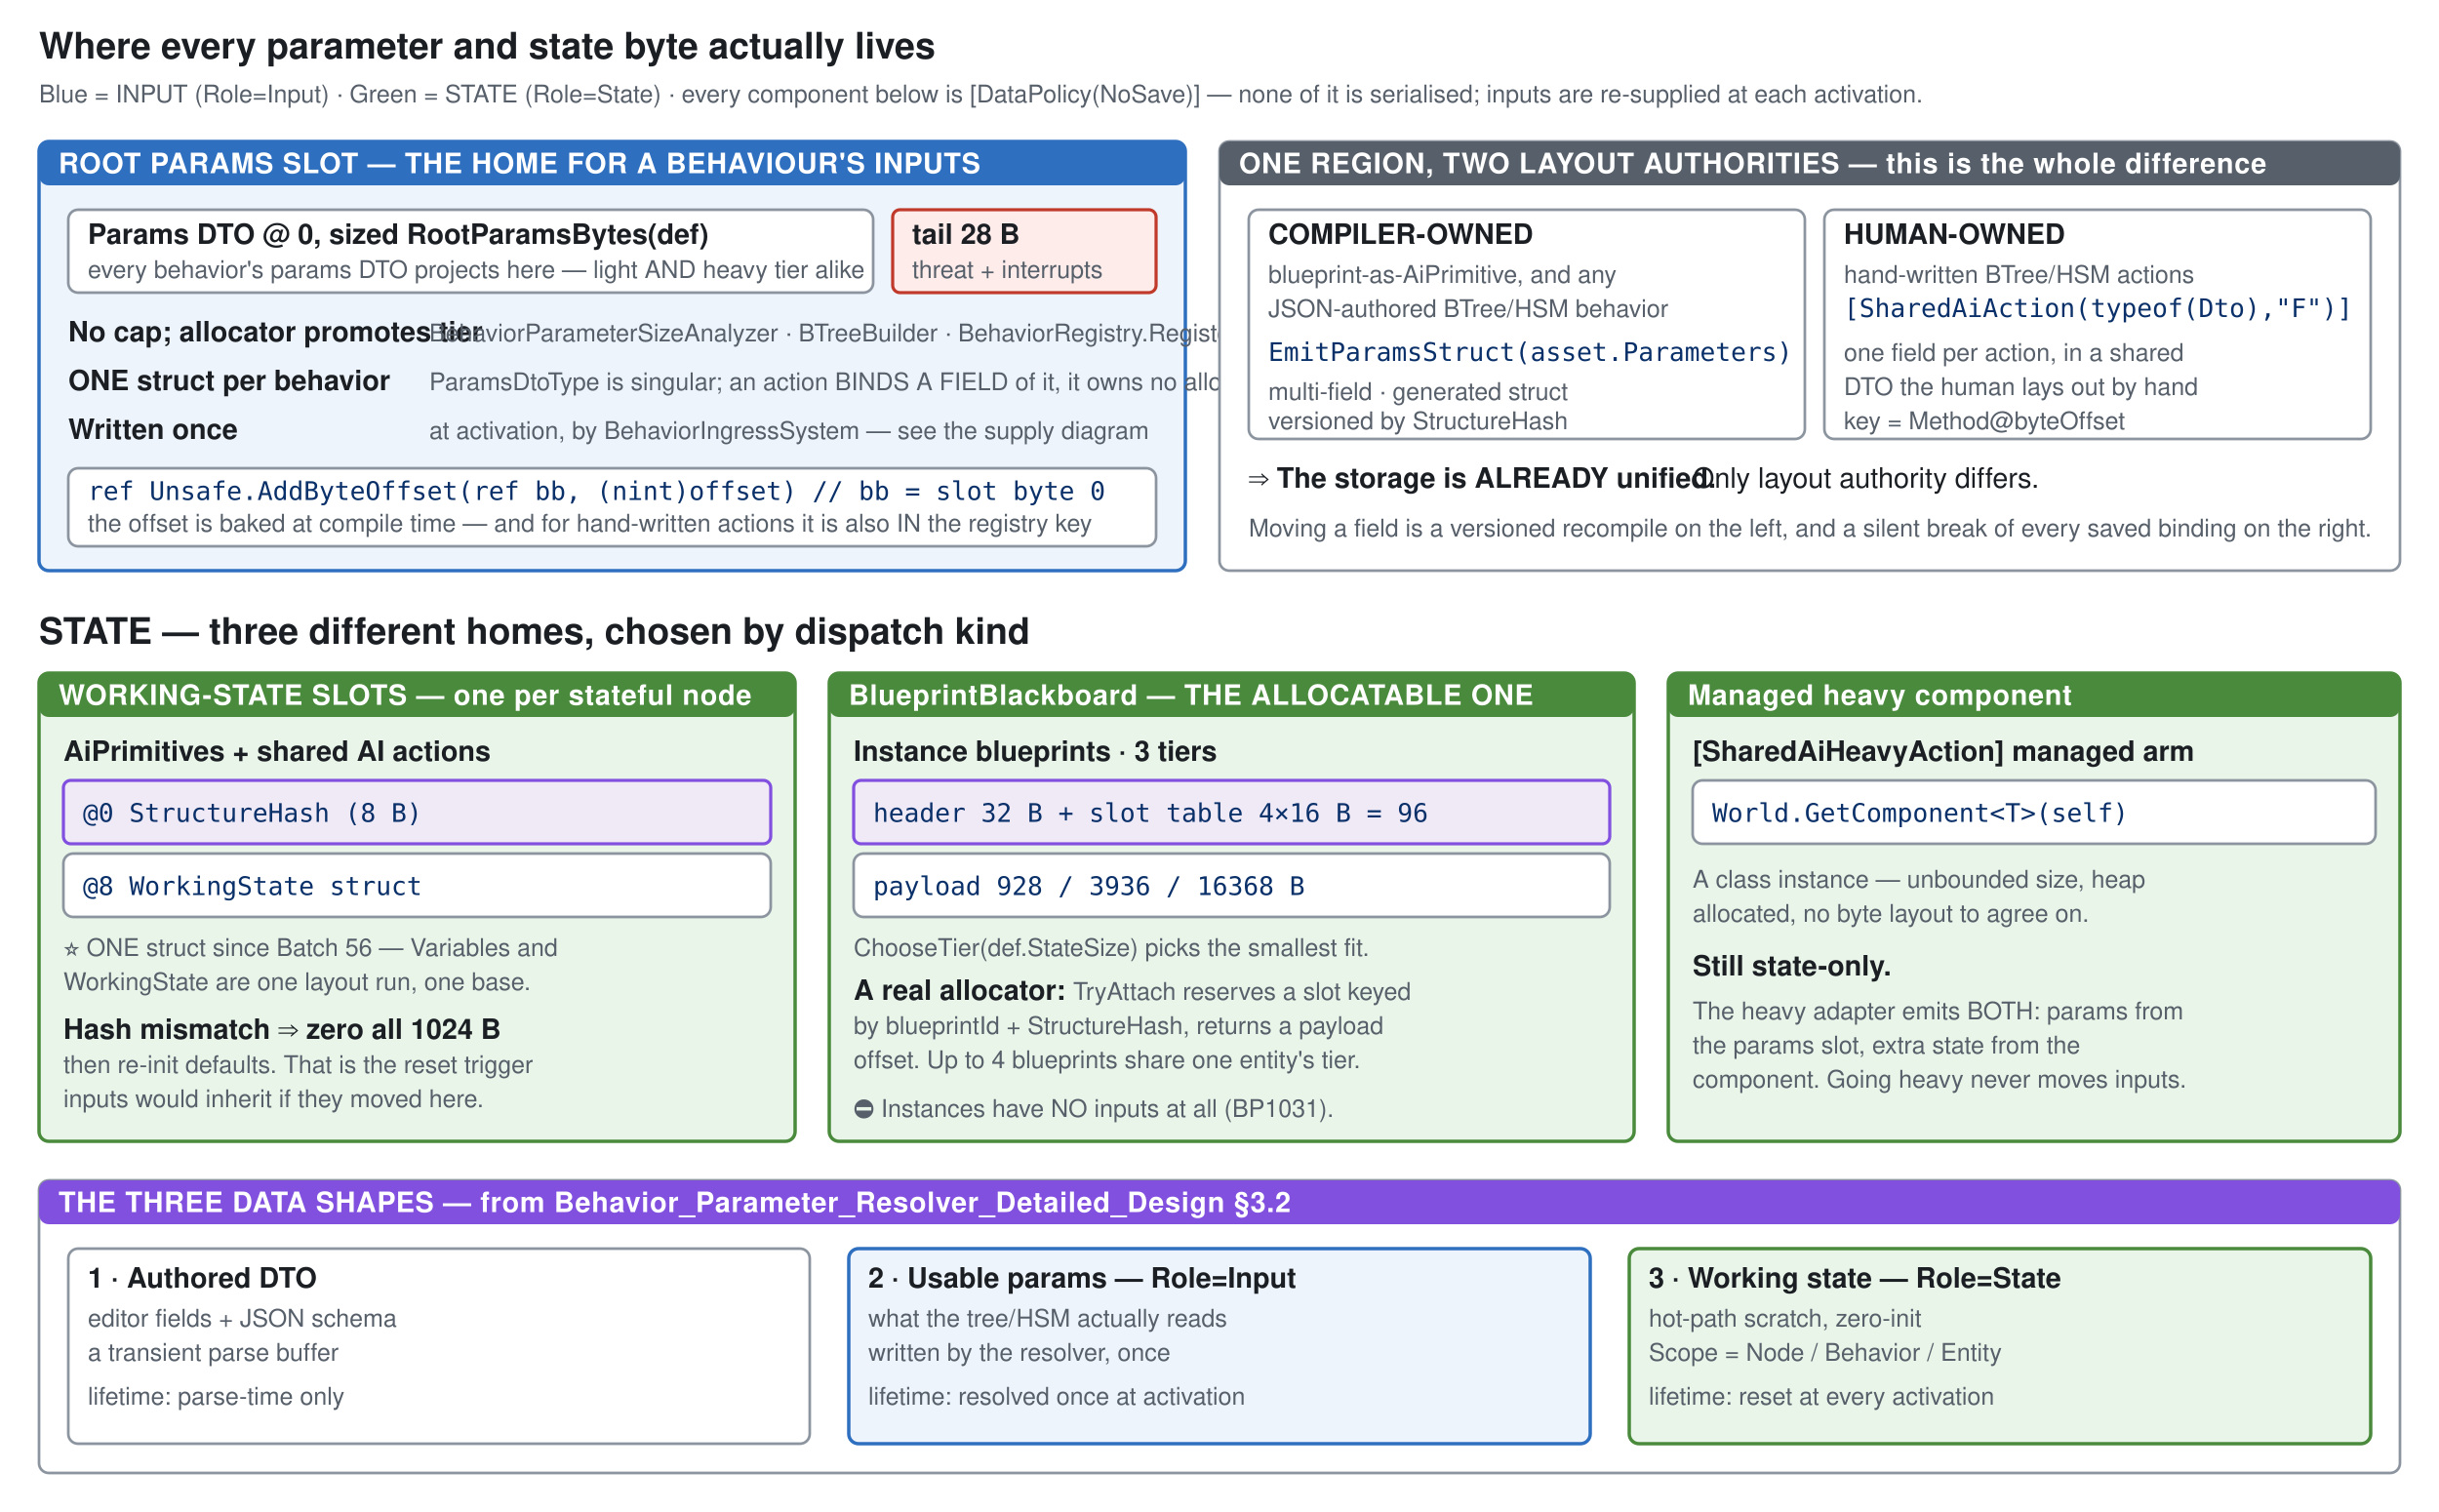
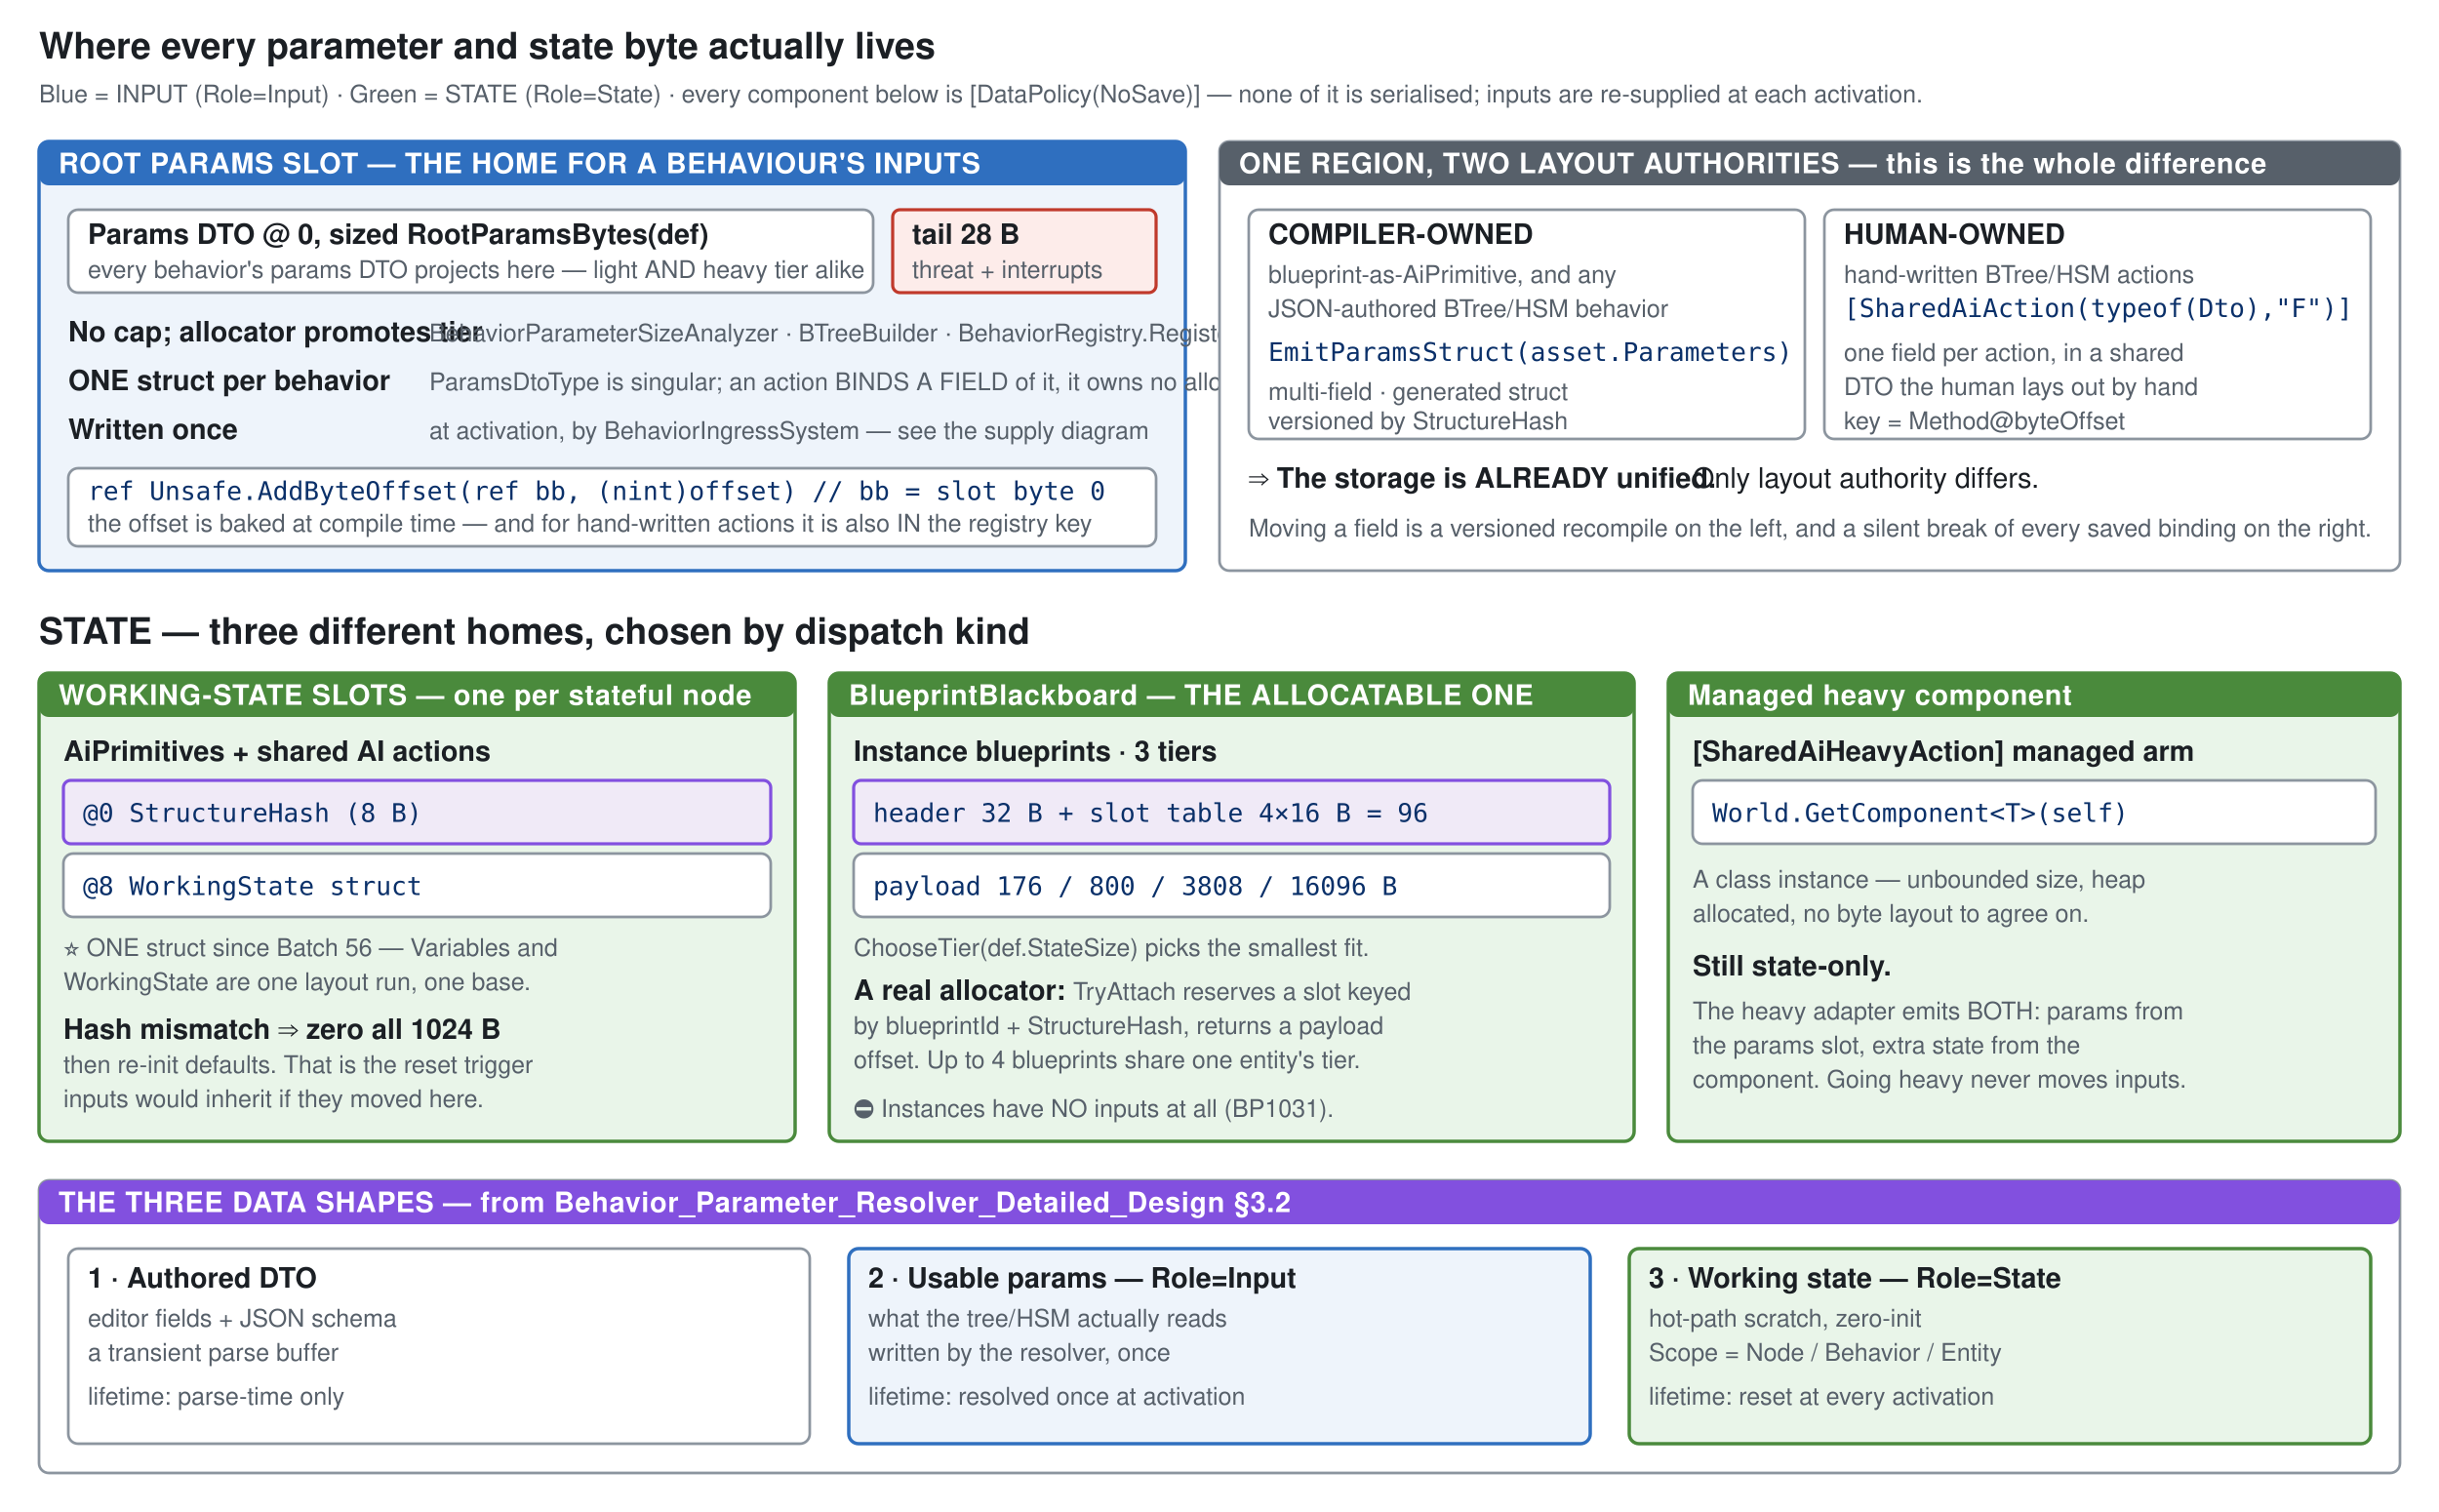
<svg xmlns="http://www.w3.org/2000/svg" viewBox="0 0 1000 620" width="1000" height="620" font-family="Segoe UI, Helvetica, Arial, sans-serif">
  <style>
    .h1 { font-size:15px; fill:#1b1f24; font-weight:700; }
    .h2 { font-size:11.5px; fill:#ffffff; font-weight:700; letter-spacing:.3px; }
    .t  { font-size:11.5px; fill:#1b1f24; }
    .tb { font-size:11.5px; fill:#1b1f24; font-weight:600; }
    .s  { font-size:10px; fill:#57606a; }
    .m  { font-size:10.5px; fill:#0a3069; font-family:ui-monospace, Consolas, monospace; }
    .in  { fill:#eef4fb; stroke:#2f6fbf; stroke-width:1.4; rx:4; }
    .st  { fill:#e9f5e9; stroke:#4a8a3c; stroke-width:1.4; rx:4; }
    .hd  { fill:#f0eaf7; stroke:#8250df; stroke-width:1.3; rx:3; }
    .no  { fill:#fdecea; stroke:#c0392b; stroke-width:1.3; rx:3; }
    .box { fill:#ffffff; stroke:#8c959f; stroke-width:1.1; rx:4; }
  </style>
  <rect width="1000" height="620" fill="#ffffff" />
  <text x="16" y="24" class="h1">Where every parameter and state byte actually lives</text>
  <text x="16" y="42" class="s">Blue = INPUT (Role=Input) · Green = STATE (Role=State) · every component below is [DataPolicy(NoSave)] — none of it is serialised; inputs are re-supplied at each activation.</text>
  <rect x="16" y="58" width="470" height="176" class="in" />
  <rect x="16" y="58" width="470" height="18" fill="#2f6fbf" rx="4" />
  <text x="24" y="71" class="h2">ROOT PARAMS SLOT — THE HOME FOR A BEHAVIOUR'S INPUTS</text>
  <rect x="28" y="86" width="330" height="34" class="box" />
  <text x="36" y="100" class="tb">Params DTO @ 0, sized RootParamsBytes(def)</text>
  <text x="36" y="114" class="s">every behavior's params DTO projects here — light AND heavy tier alike</text>
  <rect x="366" y="86" width="108" height="34" class="no" />
  <text x="374" y="100" class="tb">tail 28 B</text>
  <text x="374" y="114" class="s">threat + interrupts</text>
  <text x="28" y="140" class="tb">No cap; allocator promotes tier</text>
  <text x="176" y="140" class="s">BehaviorParameterSizeAnalyzer · BTreeBuilder · BehaviorRegistry.Register (throws)</text>
  <text x="28" y="160" class="tb">ONE struct per behavior</text>
  <text x="176" y="160" class="s">ParamsDtoType is singular; an action BINDS A FIELD of it, it owns no allocation</text>
  <text x="28" y="180" class="tb">Written once</text>
  <text x="176" y="180" class="s">at activation, by BehaviorIngressSystem — see the supply diagram</text>
  <rect x="28" y="192" width="446" height="32" class="box" />
  <text x="36" y="205" class="m">ref Unsafe.AddByteOffset(ref bb, (nint)offset)   // bb = slot byte 0</text>
  <text x="36" y="218" class="s">the offset is baked at compile time — and for hand-written actions it is also IN the registry key</text>
  <rect x="500" y="58" width="484" height="176" class="box" />
  <rect x="500" y="58" width="484" height="18" fill="#57606a" rx="4" />
  <text x="508" y="71" class="h2">ONE REGION, TWO LAYOUT AUTHORITIES — this is the whole difference</text>
  <rect x="512" y="86" width="228" height="94" class="box" />
  <text x="520" y="100" class="tb">COMPILER-OWNED</text>
  <text x="520" y="116" class="s">blueprint-as-AiPrimitive, and any</text>
  <text x="520" y="130" class="s">JSON-authored BTree/HSM behavior</text>
  <text x="520" y="148" class="m">EmitParamsStruct(asset.Parameters)</text>
  <text x="520" y="164" class="s">multi-field · generated struct</text>
  <text x="520" y="176" class="s">versioned by StructureHash</text>
  <rect x="748" y="86" width="224" height="94" class="box" />
  <text x="756" y="100" class="tb">HUMAN-OWNED</text>
  <text x="756" y="116" class="s">hand-written BTree/HSM actions</text>
  <text x="756" y="130" class="m">[SharedAiAction(typeof(Dto),"F")]</text>
  <text x="756" y="148" class="s">one field per action, in a shared</text>
  <text x="756" y="162" class="s">DTO the human lays out by hand</text>
  <text x="756" y="176" class="s">key = Method@byteOffset</text>
  <text x="512" y="200" class="tb">⇒ The storage is ALREADY unified.</text>
  <text x="694" y="200" class="t">Only layout authority differs.</text>
  <text x="512" y="220" class="s">Moving a field is a versioned recompile on the left, and a silent break of every saved binding on the right.</text>
  <text x="16" y="264" class="h1">STATE — three different homes, chosen by dispatch kind</text>
  <rect x="16" y="276" width="310" height="192" class="st" />
  <rect x="16" y="276" width="310" height="18" fill="#4a8a3c" rx="4" />
  <text x="24" y="289" class="h2">WORKING-STATE SLOTS — one per stateful node</text>
  <text x="26" y="312" class="tb">AiPrimitives + shared AI actions</text>
  <rect x="26" y="320" width="290" height="26" class="hd" />
  <text x="34" y="337" class="m">@0  StructureHash (8 B)</text>
  <rect x="26" y="350" width="290" height="26" class="box" />
  <text x="34" y="367" class="m">@8  WorkingState struct</text>
  <text x="26" y="392" class="s">⭐ ONE struct since Batch 56 — Variables and</text>
  <text x="26" y="406" class="s">WorkingState are one layout run, one base.</text>
  <text x="26" y="426" class="tb">Hash mismatch ⇒ zero all 1024 B</text>
  <text x="26" y="440" class="s">then re-init defaults. That is the reset trigger</text>
  <text x="26" y="454" class="s">inputs would inherit if they moved here.</text>
  <rect x="340" y="276" width="330" height="192" class="st" />
  <rect x="340" y="276" width="330" height="18" fill="#4a8a3c" rx="4" />
  <text x="348" y="289" class="h2">BlueprintBlackboard — THE ALLOCATABLE ONE</text>
  <text x="350" y="312" class="tb">Instance blueprints · 3 tiers</text>
  <rect x="350" y="320" width="310" height="26" class="hd" />
  <text x="358" y="337" class="m">header 32 B + slot table 4×16 B = 96</text>
  <rect x="350" y="350" width="310" height="26" class="box" />
-   <text x="358" y="367" class="m">payload 928 / 3936 / 16368 B</text>
+   <text x="358" y="367" class="m">payload 176 / 800 / 3808 / 16096 B</text>
  <text x="350" y="392" class="s">ChooseTier(def.StateSize) picks the smallest fit.</text>
  <text x="350" y="410" class="tb">A real allocator:</text>
  <text x="440" y="410" class="s">TryAttach reserves a slot keyed</text>
  <text x="350" y="424" class="s">by blueprintId + StructureHash, returns a payload</text>
  <text x="350" y="438" class="s">offset. Up to 4 blueprints share one entity's tier.</text>
  <text x="350" y="458" class="s">⛔ Instances have NO inputs at all (BP1031).</text>
  <rect x="684" y="276" width="300" height="192" class="st" />
  <rect x="684" y="276" width="300" height="18" fill="#4a8a3c" rx="4" />
  <text x="692" y="289" class="h2">Managed heavy component</text>
  <text x="694" y="312" class="tb">[SharedAiHeavyAction] managed arm</text>
  <rect x="694" y="320" width="280" height="26" class="box" />
  <text x="702" y="337" class="m">World.GetComponent&lt;T&gt;(self)</text>
  <text x="694" y="364" class="s">A class instance — unbounded size, heap</text>
  <text x="694" y="378" class="s">allocated, no byte layout to agree on.</text>
  <text x="694" y="400" class="tb">Still state-only.</text>
  <text x="694" y="418" class="s">The heavy adapter emits BOTH: params from</text>
  <text x="694" y="432" class="s">the params slot, extra state from the</text>
  <text x="694" y="446" class="s">component. Going heavy never moves inputs.</text>
  <rect x="16" y="484" width="968" height="120" class="box" />
  <rect x="16" y="484" width="968" height="18" fill="#8250df" rx="4" />
  <text x="24" y="497" class="h2">THE THREE DATA SHAPES — from Behavior_Parameter_Resolver_Detailed_Design §3.2</text>
  <rect x="28" y="512" width="304" height="80" class="box" />
  <text x="36" y="528" class="tb">1 · Authored DTO</text>
  <text x="36" y="544" class="s">editor fields + JSON schema</text>
  <text x="36" y="558" class="s">a transient parse buffer</text>
  <text x="36" y="576" class="s">lifetime: parse-time only</text>
  <rect x="348" y="512" width="304" height="80" class="in" />
  <text x="356" y="528" class="tb">2 · Usable params — Role=Input</text>
  <text x="356" y="544" class="s">what the tree/HSM actually reads</text>
  <text x="356" y="558" class="s">written by the resolver, once</text>
  <text x="356" y="576" class="s">lifetime: resolved once at activation</text>
  <rect x="668" y="512" width="304" height="80" class="st" />
  <text x="676" y="528" class="tb">3 · Working state — Role=State</text>
  <text x="676" y="544" class="s">hot-path scratch, zero-init</text>
  <text x="676" y="558" class="s">Scope = Node / Behavior / Entity</text>
  <text x="676" y="576" class="s">lifetime: reset at every activation</text>
</svg>
